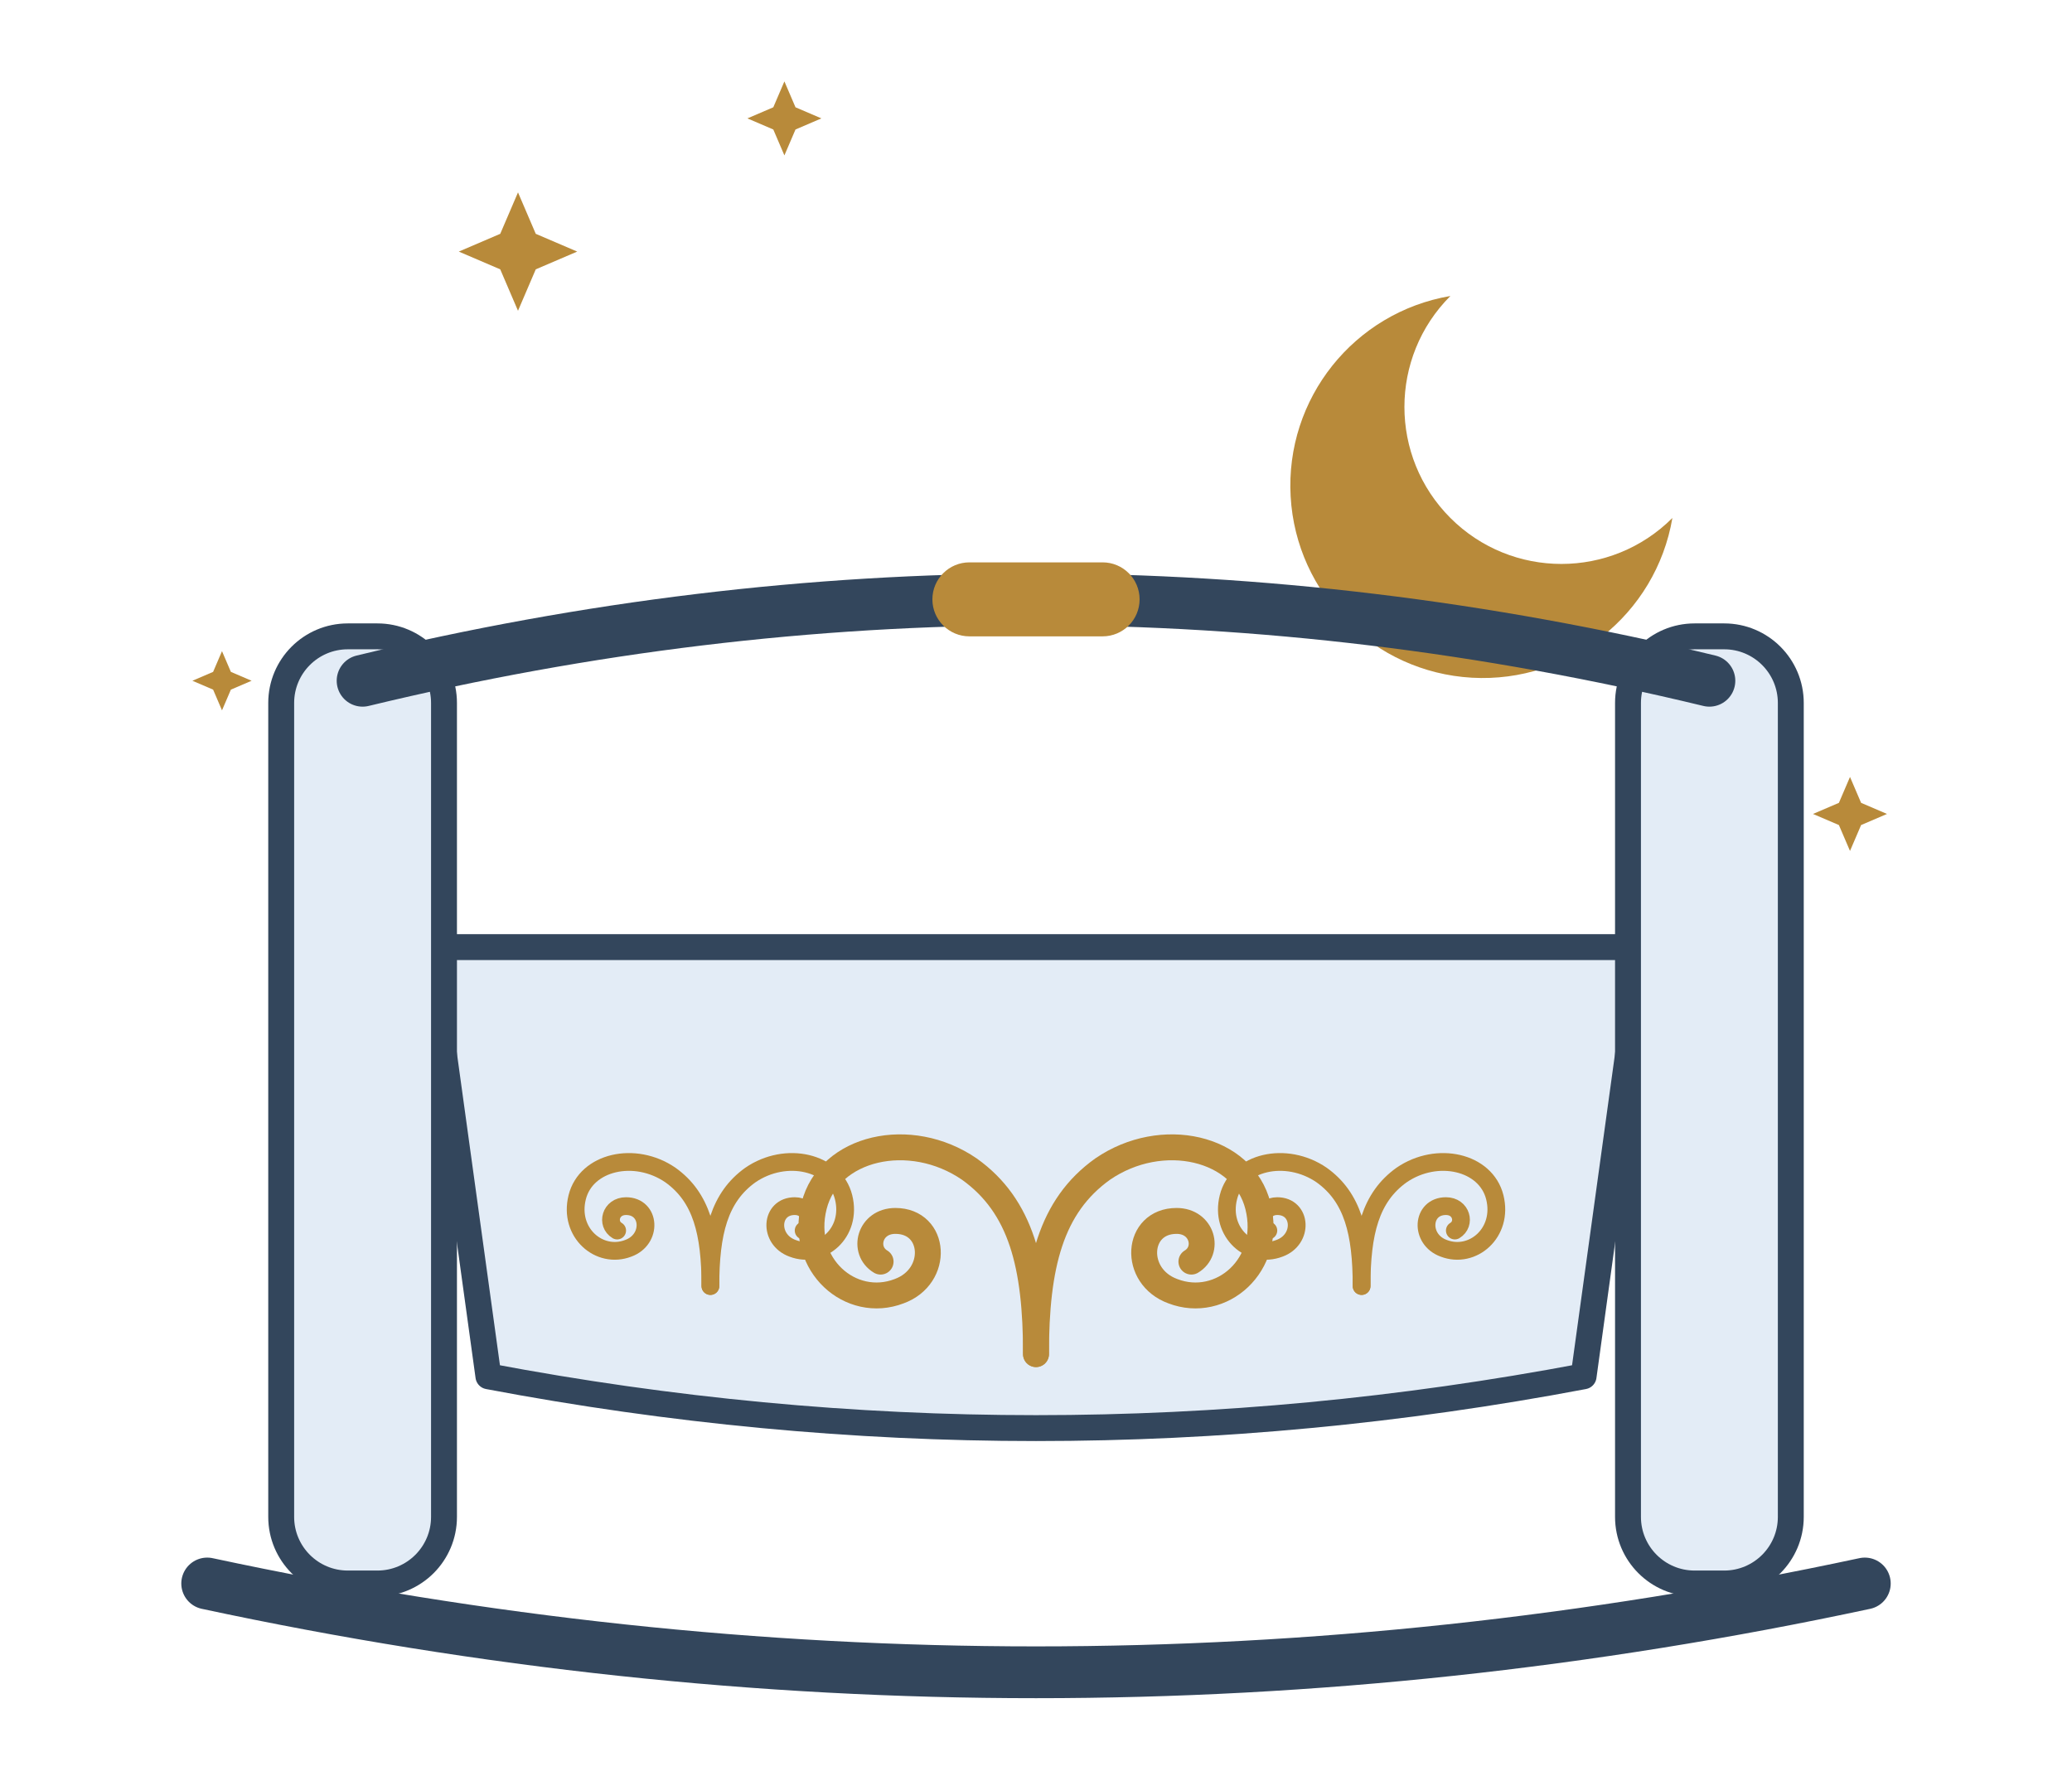
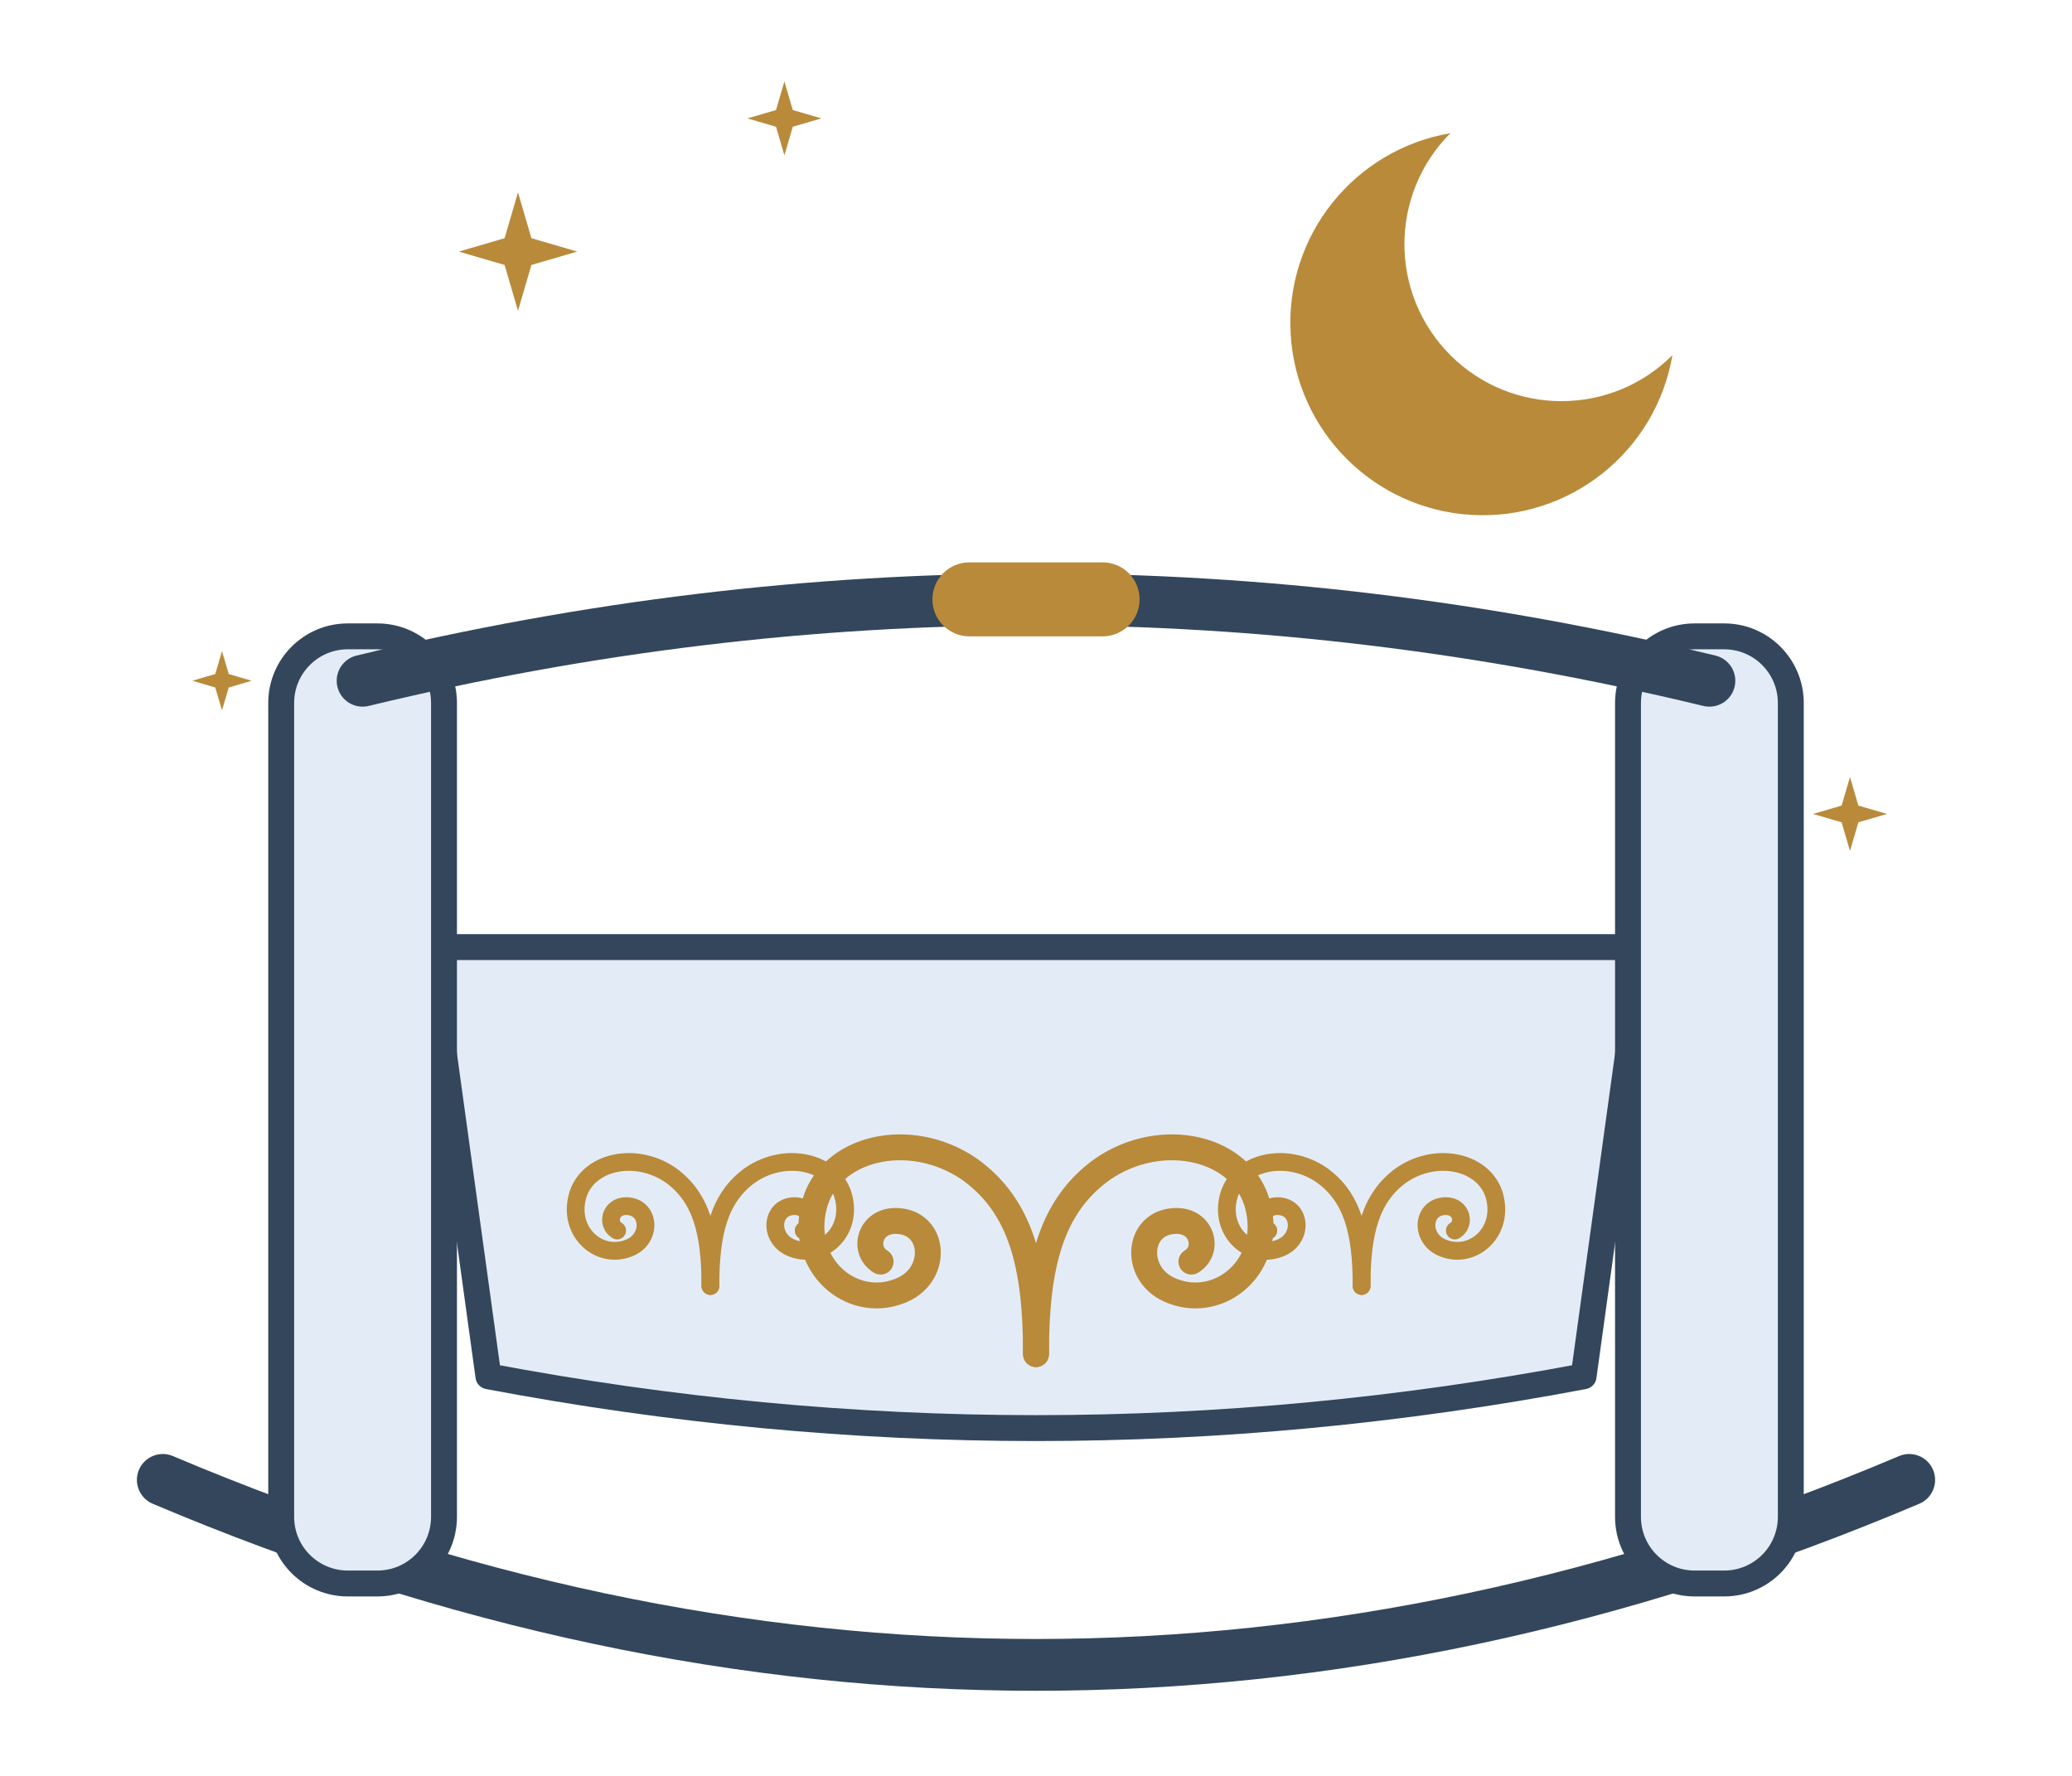
<svg xmlns="http://www.w3.org/2000/svg" width="280" height="240" viewBox="0 0 280 240">
-   <path d="M196,40 a26,26 0 1,0 30,30 a20,20 0 1,1 -30,-30 Z" fill="#b88a3a" />
-   <path d="M70,26 L72.4,31.6 L78,34 L72.4,36.4 L70,42 L67.6,36.4 L62,34 L67.6,31.6 Z" fill="#b88a3a" />
-   <path d="M106,11 L107.5,14.5 L111,16 L107.5,17.5 L106,21 L104.5,17.5 L101,16 L104.5,14.5 Z" fill="#b88a3a" />
-   <path d="M250,105 L251.5,108.5 L255,110 L251.5,111.5 L250,115 L248.5,111.5 L245,110 L248.5,108.5 Z" fill="#b88a3a" />
-   <path d="M30,88 L31.2,90.8 L34,92 L31.2,93.2 L30,96 L28.8,93.2 L26,92 L28.8,90.8 Z" fill="#b88a3a" />
-   <path d="M28,214 Q140,238 252,214" fill="none" stroke="#33465c" stroke-width="7" stroke-linecap="round" />
+   <path d="M196,18 a26,26 0 1,0 30,30 a20,20 0 1,1 -30,-30 Z" fill="#b88a3a" />
+   <g transform="translate(70,34)">
+     <path d="M0.00,-8.00 L1.81,-1.81 L8.00,0.00 L1.81,1.81 L0.00,8.00 L-1.81,1.81 L-8.00,0.00 L-1.81,-1.81 Z" fill="#b88a3a" />
+   </g>
+   <g transform="translate(106,16)">
+     <path d="M0.00,-5.00 L1.13,-1.13 L5.00,0.00 L1.13,1.13 L0.00,5.00 L-1.13,1.13 L-5.00,0.00 L-1.13,-1.13 Z" fill="#b88a3a" />
+   </g>
+   <g transform="translate(250,110)">
+     <path d="M0.00,-5.00 L1.13,-1.13 L5.00,0.00 L1.13,1.13 L0.00,5.00 L-1.13,1.13 L-5.00,0.00 L-1.13,-1.13 Z" fill="#b88a3a" />
+   </g>
+   <g transform="translate(30,92)">
+     <path d="M0.00,-4.00 L0.91,-0.91 L4.00,0.00 L0.91,0.91 L0.00,4.00 L-0.91,0.91 L-4.00,0.00 L-0.91,-0.91 Z" fill="#b88a3a" />
+   </g>
+   <path d="M22,200 Q140,250 258,200" fill="none" stroke="#33465c" stroke-width="7" stroke-linecap="round" />
  <path d="M58,128 L222,128 L214,186 Q140,200 66,186 Z" fill="#e3ecf6" stroke="#33465c" stroke-width="3.5" stroke-linejoin="round" />
  <rect x="38" y="86" width="22" height="128" rx="9" fill="#e3ecf6" stroke="#33465c" stroke-width="3.5" />
  <rect x="220" y="86" width="22" height="128" rx="9" fill="#e3ecf6" stroke="#33465c" stroke-width="3.5" />
  <path d="M49,92 Q140,70 231,92" fill="none" stroke="#33465c" stroke-width="7" stroke-linecap="round" />
  <rect x="126" y="76" width="28" height="10" rx="5" fill="#b88a3a" />
  <g transform="translate(140,160) scale(.5)">
    <g fill="none" stroke="#b88a3a" stroke-width="7" stroke-linecap="round" stroke-linejoin="round">
      <path d="M0,46 C0,22 4,6 18,-4 C34,-15 56,-10 60,6 C64,22 50,34 37,29 C26,25 27,10 38,10 C45,10 47,18 42,21" />
      <path d="M0,46 C0,22 4,6 18,-4 C34,-15 56,-10 60,6 C64,22 50,34 37,29 C26,25 27,10 38,10 C45,10 47,18 42,21" transform="scale(-1,1)" />
    </g>
  </g>
  <g transform="translate(96,160) scale(.3)">
    <g fill="none" stroke="#b88a3a" stroke-width="8" stroke-linecap="round" stroke-linejoin="round">
      <path d="M0,46 C0,22 4,6 18,-4 C34,-15 56,-10 60,6 C64,22 50,34 37,29 C26,25 27,10 38,10 C45,10 47,18 42,21" />
      <path d="M0,46 C0,22 4,6 18,-4 C34,-15 56,-10 60,6 C64,22 50,34 37,29 C26,25 27,10 38,10 C45,10 47,18 42,21" transform="scale(-1,1)" />
    </g>
  </g>
  <g transform="translate(184,160) scale(.3)">
    <g fill="none" stroke="#b88a3a" stroke-width="8" stroke-linecap="round" stroke-linejoin="round">
      <path d="M0,46 C0,22 4,6 18,-4 C34,-15 56,-10 60,6 C64,22 50,34 37,29 C26,25 27,10 38,10 C45,10 47,18 42,21" />
      <path d="M0,46 C0,22 4,6 18,-4 C34,-15 56,-10 60,6 C64,22 50,34 37,29 C26,25 27,10 38,10 C45,10 47,18 42,21" transform="scale(-1,1)" />
    </g>
  </g>
</svg>
